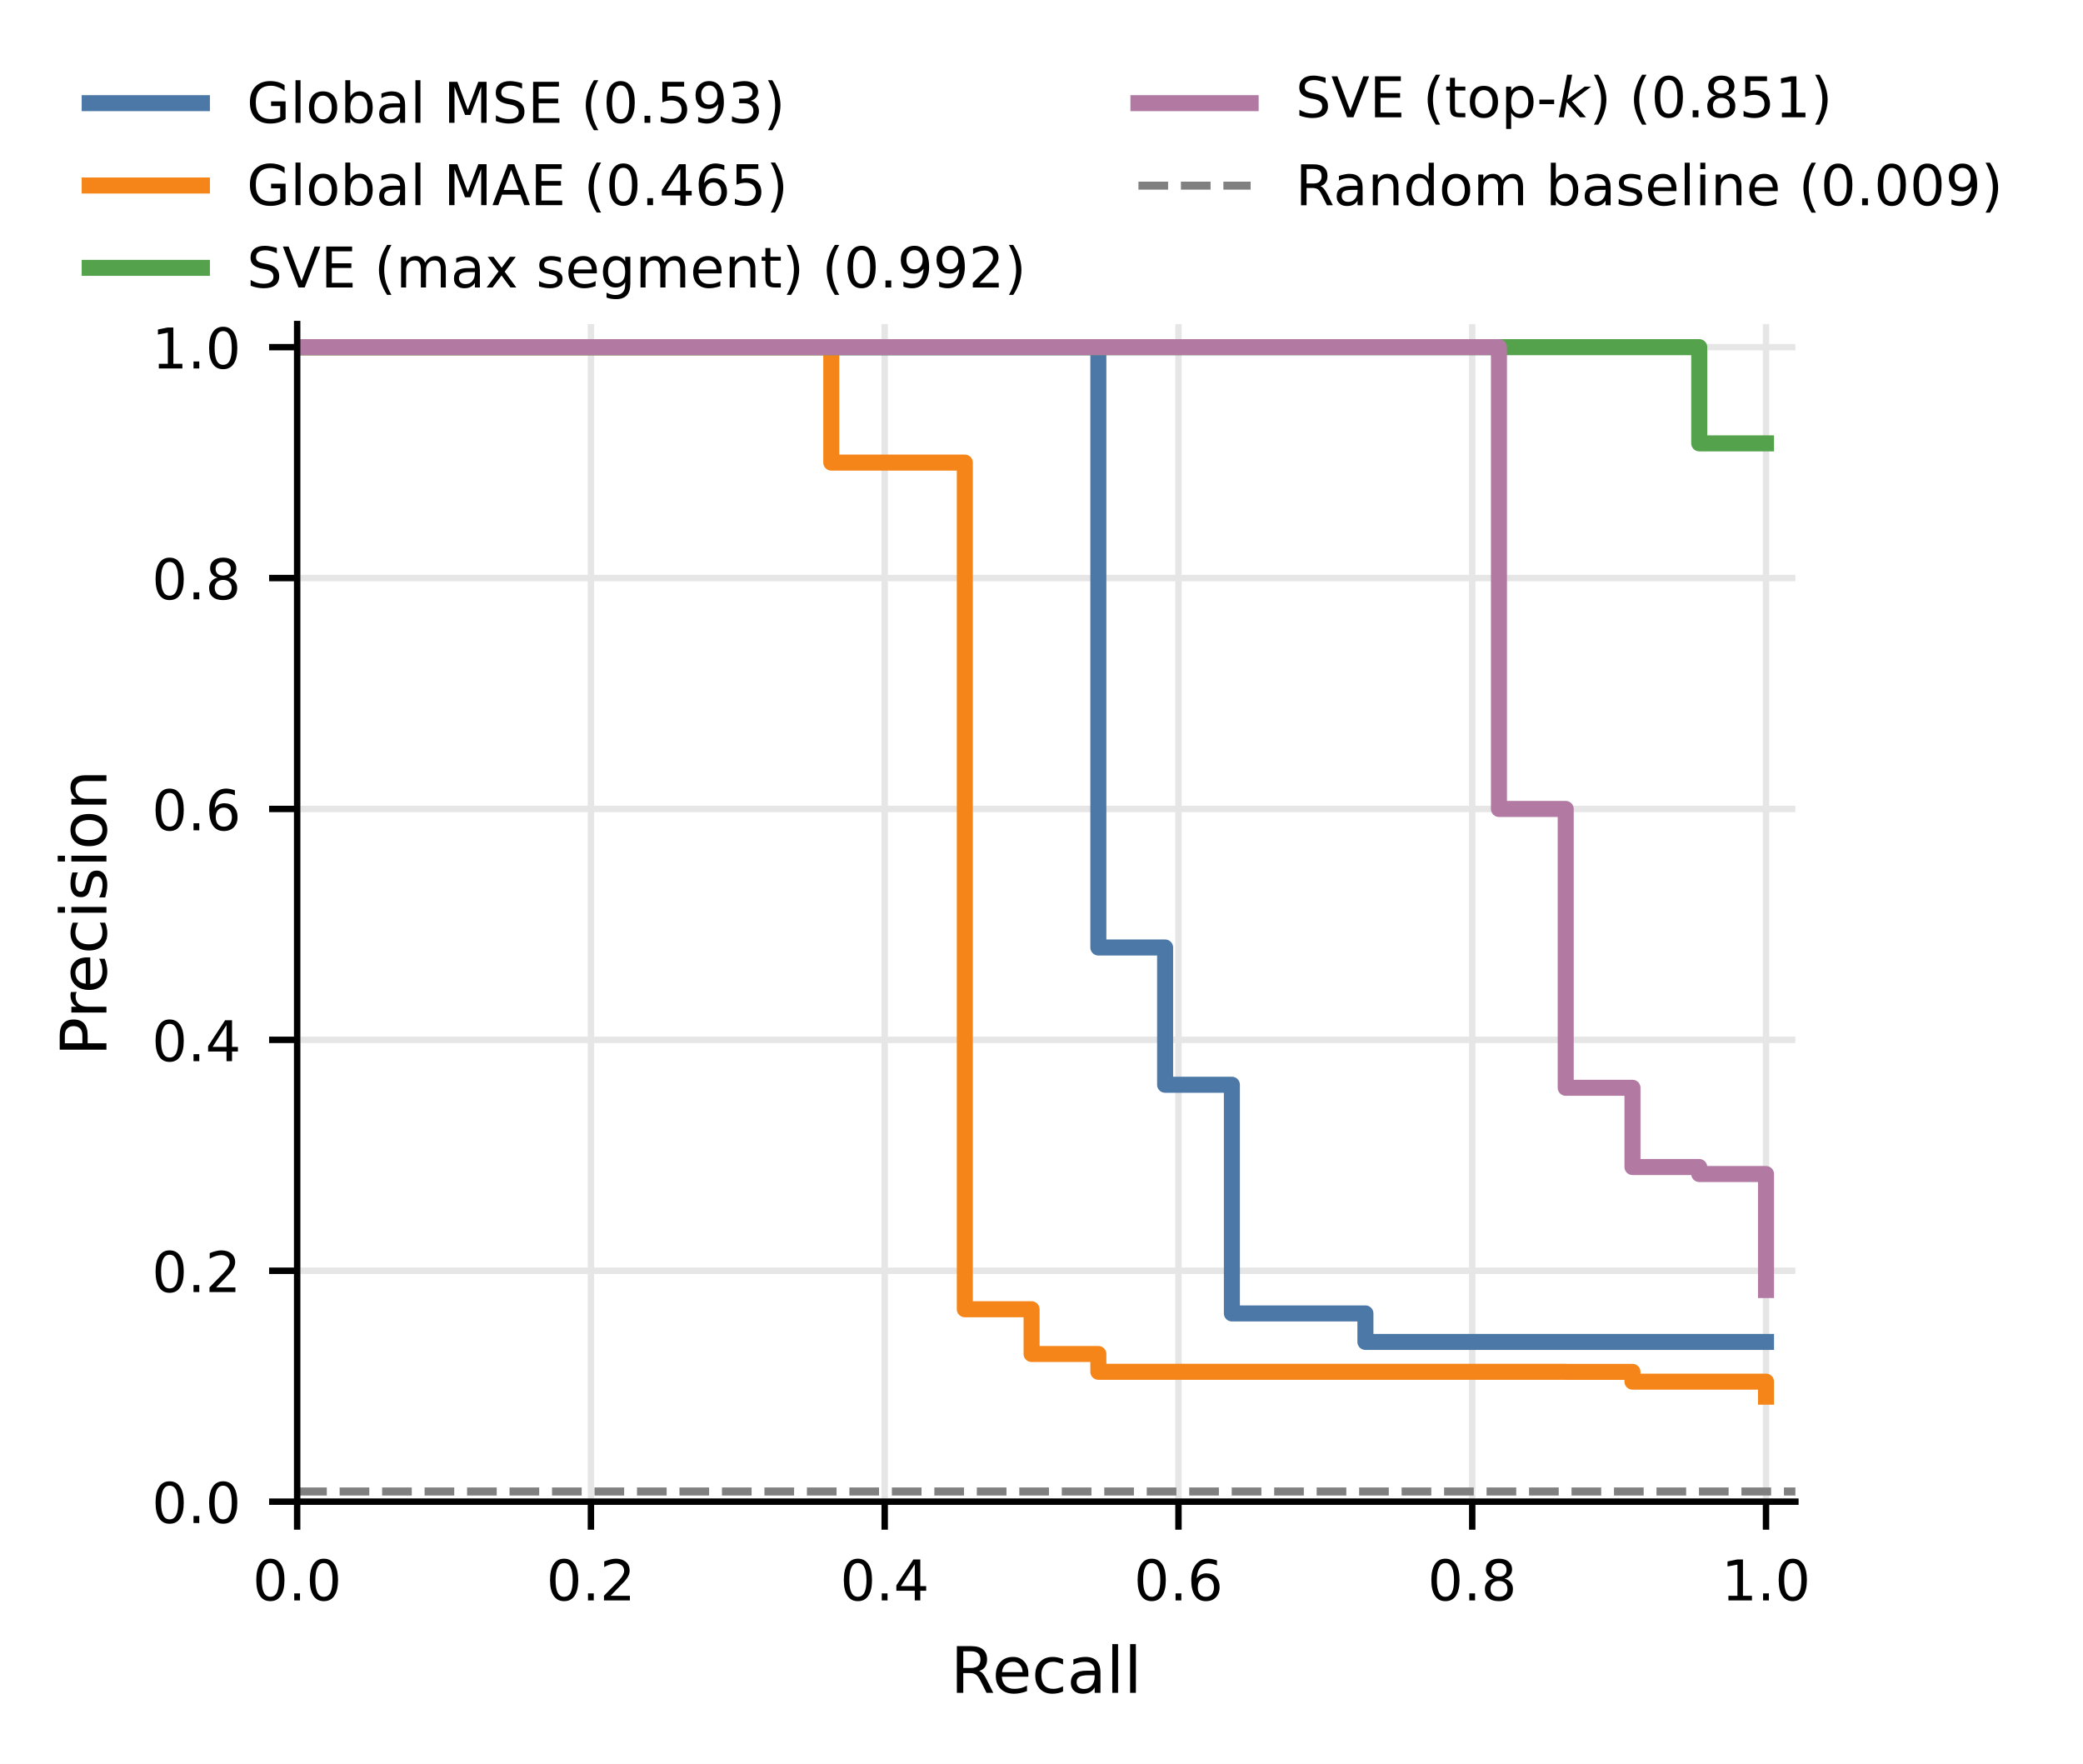
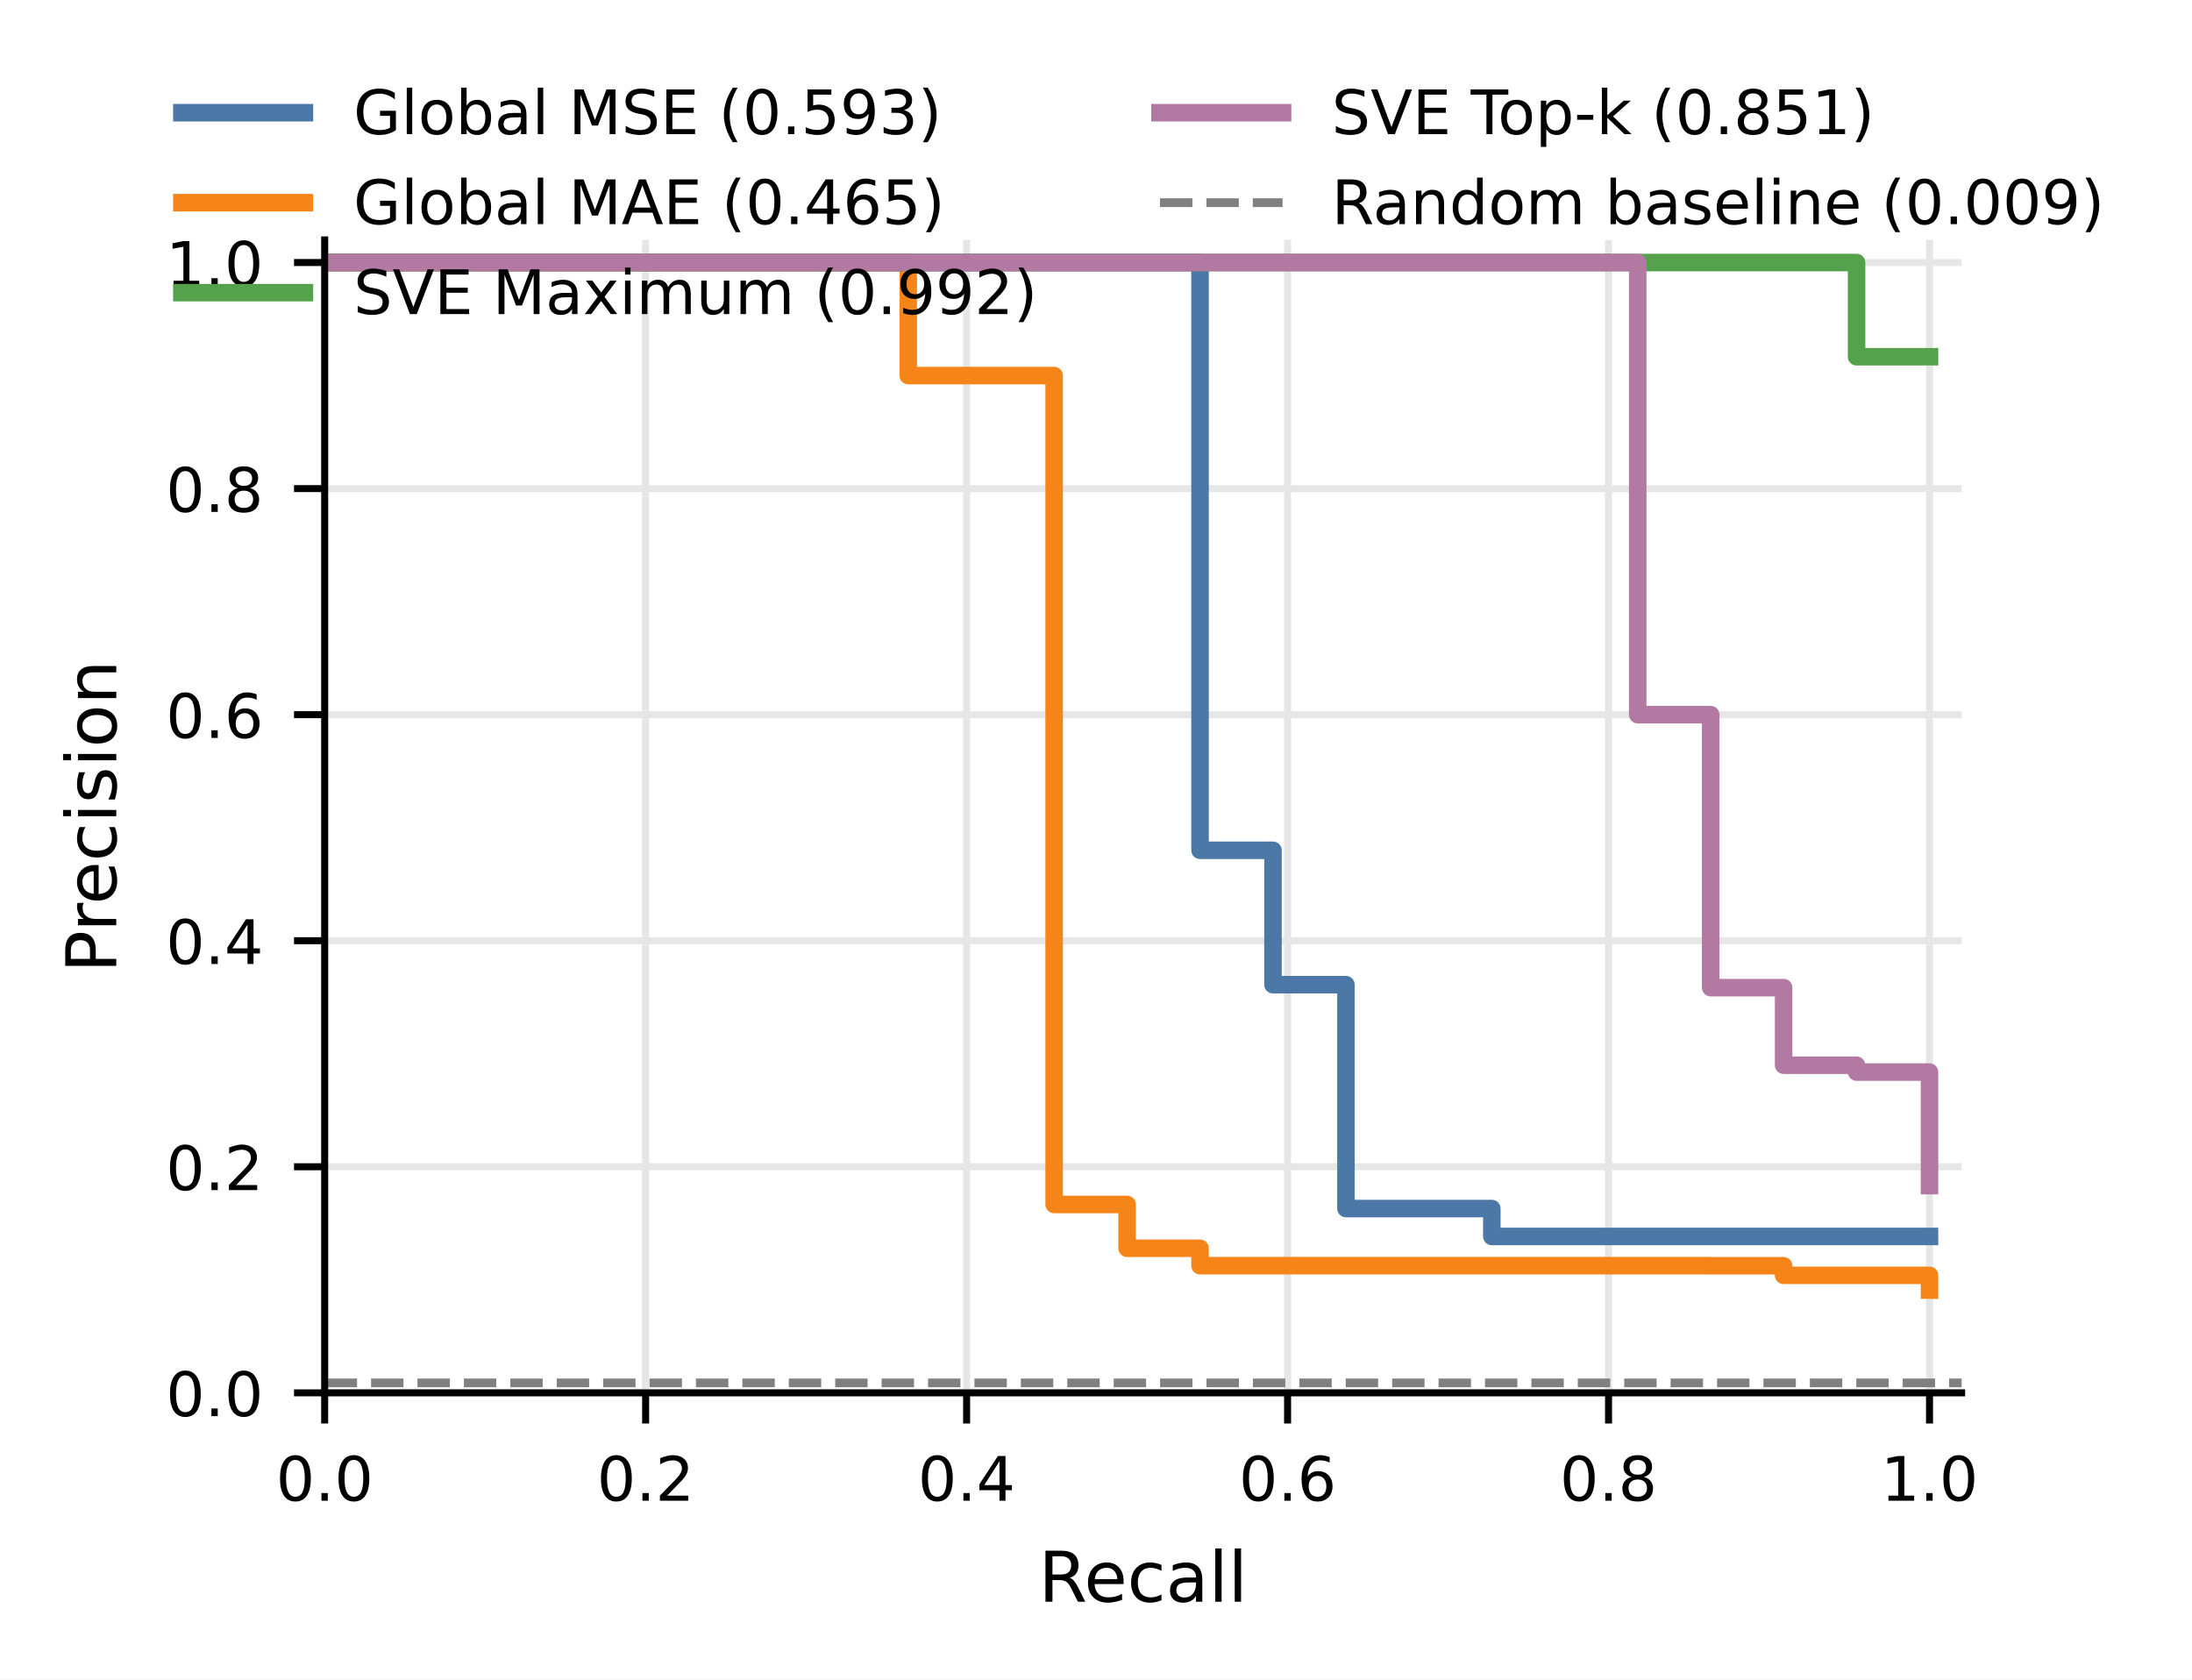
- <svg xmlns="http://www.w3.org/2000/svg" xmlns:xlink="http://www.w3.org/1999/xlink" width="259.889pt" height="220.062pt" viewBox="0 0 259.889 220.062" version="1.1">
+ <svg xmlns="http://www.w3.org/2000/svg" xmlns:xlink="http://www.w3.org/1999/xlink" width="250.313pt" height="191.767pt" viewBox="0 0 250.313 191.767" version="1.1">
  <defs>
    <style type="text/css">*{stroke-linejoin: round; stroke-linecap: butt}</style>
  </defs>
  <g id="figure_1">
    <g id="patch_1">
-       <path d="M 0 220.062  L 259.889 220.062  L 259.889 -0  L 0 -0  z " style="fill: #ffffff" />
+       <path d="M 0 191.767  L 250.313 191.767  L 250.313 0  L 0 0  z " style="fill: #ffffff" />
    </g>
    <g id="axes_1">
      <g id="patch_2">
-         <path d="M 37.075 187.345  L 224.005 187.345  L 224.005 40.429  L 37.075 40.429  z " style="fill: #ffffff" />
-       </g>
-       <g id="FillBetweenPolyCollection_1">
-         <defs>
-           <path id="m79374f7abd" d="M 37.075 -32.717  L 37.075 -176.752  L 45.405 -176.752  L 45.405 -176.752  L 53.735 -176.752  L 53.735 -176.752  L 62.065 -176.752  L 62.065 -176.752  L 70.396 -176.752  L 70.396 -176.752  L 78.726 -176.752  L 78.726 -176.752  L 87.056 -176.752  L 87.056 -176.752  L 95.386 -176.752  L 95.386 -176.752  L 103.716 -176.752  L 103.716 -176.752  L 112.047 -176.752  L 112.047 -176.752  L 120.377 -176.752  L 120.377 -176.752  L 128.707 -176.752  L 128.707 -176.752  L 137.037 -176.752  L 137.037 -101.854  L 145.367 -101.854  L 145.367 -84.73  L 153.698 -84.73  L 153.698 -56.201  L 162.028 -56.201  L 162.028 -56.201  L 170.358 -56.201  L 170.358 -52.647  L 178.688 -52.647  L 178.688 -52.647  L 187.019 -52.647  L 187.019 -52.647  L 195.349 -52.647  L 195.349 -52.647  L 203.679 -52.647  L 203.679 -52.647  L 212.009 -52.647  L 212.009 -52.647  L 220.339 -52.647  L 220.339 -52.647  L 220.339 -32.717  L 220.339 -32.717  L 220.339 -32.717  L 212.009 -32.717  L 212.009 -32.717  L 203.679 -32.717  L 203.679 -32.717  L 195.349 -32.717  L 195.349 -32.717  L 187.019 -32.717  L 187.019 -32.717  L 178.688 -32.717  L 178.688 -32.717  L 170.358 -32.717  L 170.358 -32.717  L 162.028 -32.717  L 162.028 -32.717  L 153.698 -32.717  L 153.698 -32.717  L 145.367 -32.717  L 145.367 -32.717  L 137.037 -32.717  L 137.037 -32.717  L 128.707 -32.717  L 128.707 -32.717  L 120.377 -32.717  L 120.377 -32.717  L 112.047 -32.717  L 112.047 -32.717  L 103.716 -32.717  L 103.716 -32.717  L 95.386 -32.717  L 95.386 -32.717  L 87.056 -32.717  L 87.056 -32.717  L 78.726 -32.717  L 78.726 -32.717  L 70.396 -32.717  L 70.396 -32.717  L 62.065 -32.717  L 62.065 -32.717  L 53.735 -32.717  L 53.735 -32.717  L 45.405 -32.717  L 45.405 -32.717  L 37.075 -32.717  z " style="stroke: #4c78a8; stroke-opacity: 0" />
-         </defs>
-         <g clip-path="url(#pce40df5009)">
-           <use xlink:href="#m79374f7abd" x="0" y="220.062" style="fill: #4c78a8; fill-opacity: 0; stroke: #4c78a8; stroke-opacity: 0" />
-         </g>
-       </g>
-       <g id="FillBetweenPolyCollection_2">
-         <defs>
-           <path id="m4c55654644" d="M 37.075 -32.717  L 37.075 -176.752  L 45.405 -176.752  L 45.405 -176.752  L 53.735 -176.752  L 53.735 -176.752  L 62.065 -176.752  L 62.065 -176.752  L 70.396 -176.752  L 70.396 -176.752  L 78.726 -176.752  L 78.726 -176.752  L 87.056 -176.752  L 87.056 -176.752  L 95.386 -176.752  L 95.386 -176.752  L 103.716 -176.752  L 103.716 -162.349  L 112.047 -162.349  L 112.047 -162.349  L 120.377 -162.349  L 120.377 -56.723  L 128.707 -56.723  L 128.707 -51.14  L 137.037 -51.14  L 137.037 -48.921  L 145.367 -48.921  L 145.367 -48.921  L 153.698 -48.921  L 153.698 -48.921  L 162.028 -48.921  L 162.028 -48.921  L 170.358 -48.921  L 170.358 -48.921  L 178.688 -48.921  L 178.688 -48.921  L 187.019 -48.921  L 187.019 -48.921  L 195.349 -48.921  L 195.349 -48.911  L 203.679 -48.911  L 203.679 -47.691  L 212.009 -47.691  L 212.009 -47.691  L 220.339 -47.691  L 220.339 -45.811  L 220.339 -32.717  L 220.339 -32.717  L 220.339 -32.717  L 212.009 -32.717  L 212.009 -32.717  L 203.679 -32.717  L 203.679 -32.717  L 195.349 -32.717  L 195.349 -32.717  L 187.019 -32.717  L 187.019 -32.717  L 178.688 -32.717  L 178.688 -32.717  L 170.358 -32.717  L 170.358 -32.717  L 162.028 -32.717  L 162.028 -32.717  L 153.698 -32.717  L 153.698 -32.717  L 145.367 -32.717  L 145.367 -32.717  L 137.037 -32.717  L 137.037 -32.717  L 128.707 -32.717  L 128.707 -32.717  L 120.377 -32.717  L 120.377 -32.717  L 112.047 -32.717  L 112.047 -32.717  L 103.716 -32.717  L 103.716 -32.717  L 95.386 -32.717  L 95.386 -32.717  L 87.056 -32.717  L 87.056 -32.717  L 78.726 -32.717  L 78.726 -32.717  L 70.396 -32.717  L 70.396 -32.717  L 62.065 -32.717  L 62.065 -32.717  L 53.735 -32.717  L 53.735 -32.717  L 45.405 -32.717  L 45.405 -32.717  L 37.075 -32.717  z " style="stroke: #f58518; stroke-opacity: 0" />
-         </defs>
-         <g clip-path="url(#pce40df5009)">
-           <use xlink:href="#m4c55654644" x="0" y="220.062" style="fill: #f58518; fill-opacity: 0; stroke: #f58518; stroke-opacity: 0" />
-         </g>
-       </g>
-       <g id="FillBetweenPolyCollection_3">
-         <defs>
-           <path id="m89e0021dcb" d="M 37.075 -32.717  L 37.075 -176.752  L 45.405 -176.752  L 45.405 -176.752  L 53.735 -176.752  L 53.735 -176.752  L 62.065 -176.752  L 62.065 -176.752  L 70.396 -176.752  L 70.396 -176.752  L 78.726 -176.752  L 78.726 -176.752  L 87.056 -176.752  L 87.056 -176.752  L 95.386 -176.752  L 95.386 -176.752  L 103.716 -176.752  L 103.716 -176.752  L 112.047 -176.752  L 112.047 -176.752  L 120.377 -176.752  L 120.377 -176.752  L 128.707 -176.752  L 128.707 -176.752  L 137.037 -176.752  L 137.037 -176.752  L 145.367 -176.752  L 145.367 -176.752  L 153.698 -176.752  L 153.698 -176.752  L 162.028 -176.752  L 162.028 -176.752  L 170.358 -176.752  L 170.358 -176.752  L 178.688 -176.752  L 178.688 -176.752  L 187.019 -176.752  L 187.019 -176.752  L 195.349 -176.752  L 195.349 -176.752  L 203.679 -176.752  L 203.679 -176.752  L 212.009 -176.752  L 212.009 -164.75  L 220.339 -164.75  L 220.339 -164.75  L 220.339 -32.717  L 220.339 -32.717  L 220.339 -32.717  L 212.009 -32.717  L 212.009 -32.717  L 203.679 -32.717  L 203.679 -32.717  L 195.349 -32.717  L 195.349 -32.717  L 187.019 -32.717  L 187.019 -32.717  L 178.688 -32.717  L 178.688 -32.717  L 170.358 -32.717  L 170.358 -32.717  L 162.028 -32.717  L 162.028 -32.717  L 153.698 -32.717  L 153.698 -32.717  L 145.367 -32.717  L 145.367 -32.717  L 137.037 -32.717  L 137.037 -32.717  L 128.707 -32.717  L 128.707 -32.717  L 120.377 -32.717  L 120.377 -32.717  L 112.047 -32.717  L 112.047 -32.717  L 103.716 -32.717  L 103.716 -32.717  L 95.386 -32.717  L 95.386 -32.717  L 87.056 -32.717  L 87.056 -32.717  L 78.726 -32.717  L 78.726 -32.717  L 70.396 -32.717  L 70.396 -32.717  L 62.065 -32.717  L 62.065 -32.717  L 53.735 -32.717  L 53.735 -32.717  L 45.405 -32.717  L 45.405 -32.717  L 37.075 -32.717  z " style="stroke: #54a24b; stroke-opacity: 0" />
-         </defs>
-         <g clip-path="url(#pce40df5009)">
-           <use xlink:href="#m89e0021dcb" x="0" y="220.062" style="fill: #54a24b; fill-opacity: 0; stroke: #54a24b; stroke-opacity: 0" />
-         </g>
-       </g>
-       <g id="FillBetweenPolyCollection_4">
-         <defs>
-           <path id="mbac61aa114" d="M 37.075 -32.717  L 37.075 -176.752  L 45.405 -176.752  L 45.405 -176.752  L 53.735 -176.752  L 53.735 -176.752  L 62.065 -176.752  L 62.065 -176.752  L 70.396 -176.752  L 70.396 -176.752  L 78.726 -176.752  L 78.726 -176.752  L 87.056 -176.752  L 87.056 -176.752  L 95.386 -176.752  L 95.386 -176.752  L 103.716 -176.752  L 103.716 -176.752  L 112.047 -176.752  L 112.047 -176.752  L 120.377 -176.752  L 120.377 -176.752  L 128.707 -176.752  L 128.707 -176.752  L 137.037 -176.752  L 137.037 -176.752  L 145.367 -176.752  L 145.367 -176.752  L 153.698 -176.752  L 153.698 -176.752  L 162.028 -176.752  L 162.028 -176.752  L 170.358 -176.752  L 170.358 -176.752  L 178.688 -176.752  L 178.688 -176.752  L 187.019 -176.752  L 187.019 -119.138  L 195.349 -119.138  L 195.349 -84.352  L 203.679 -84.352  L 203.679 -74.467  L 212.009 -74.467  L 212.009 -73.592  L 220.339 -73.592  L 220.339 -59.124  L 220.339 -32.717  L 220.339 -32.717  L 220.339 -32.717  L 212.009 -32.717  L 212.009 -32.717  L 203.679 -32.717  L 203.679 -32.717  L 195.349 -32.717  L 195.349 -32.717  L 187.019 -32.717  L 187.019 -32.717  L 178.688 -32.717  L 178.688 -32.717  L 170.358 -32.717  L 170.358 -32.717  L 162.028 -32.717  L 162.028 -32.717  L 153.698 -32.717  L 153.698 -32.717  L 145.367 -32.717  L 145.367 -32.717  L 137.037 -32.717  L 137.037 -32.717  L 128.707 -32.717  L 128.707 -32.717  L 120.377 -32.717  L 120.377 -32.717  L 112.047 -32.717  L 112.047 -32.717  L 103.716 -32.717  L 103.716 -32.717  L 95.386 -32.717  L 95.386 -32.717  L 87.056 -32.717  L 87.056 -32.717  L 78.726 -32.717  L 78.726 -32.717  L 70.396 -32.717  L 70.396 -32.717  L 62.065 -32.717  L 62.065 -32.717  L 53.735 -32.717  L 53.735 -32.717  L 45.405 -32.717  L 45.405 -32.717  L 37.075 -32.717  z " style="stroke: #b279a2; stroke-opacity: 0" />
-         </defs>
-         <g clip-path="url(#pce40df5009)">
-           <use xlink:href="#mbac61aa114" x="0" y="220.062" style="fill: #b279a2; fill-opacity: 0; stroke: #b279a2; stroke-opacity: 0" />
-         </g>
+         <path d="M 37.075 159.049  L 224.005 159.049  L 224.005 27.397  L 37.075 27.397  z " style="fill: #ffffff" />
      </g>
      <g id="matplotlib.axis_1">
        <g id="xtick_1">
          <g id="line2d_1">
-             <path d="M 37.075 187.345  L 37.075 40.429  " clip-path="url(#pce40df5009)" style="fill: none; stroke: #e6e6e6; stroke-width: 0.8; stroke-linecap: square" />
+             <path d="M 37.075 159.049  L 37.075 27.397  " clip-path="url(#p4d563353c5)" style="fill: none; stroke: #e6e6e6; stroke-width: 0.8; stroke-linecap: square" />
          </g>
          <g id="line2d_2">
            <defs>
-               <path id="m71f43967f0" d="M 0 0  L 0 3.5  " style="stroke: #000000; stroke-width: 0.8" />
+               <path id="m1fbbaa7664" d="M 0 0  L 0 3.5  " style="stroke: #000000; stroke-width: 0.8" />
            </defs>
            <g>
-               <use xlink:href="#m71f43967f0" x="37.075" y="187.345" style="stroke: #000000; stroke-width: 0.8" />
+               <use xlink:href="#m1fbbaa7664" x="37.075" y="159.049" style="stroke: #000000; stroke-width: 0.8" />
            </g>
          </g>
          <g id="text_1">
-             <text style="font-size: 7px; font-family: 'DejaVu Sans', 'Bitstream Vera Sans', 'Computer Modern Sans Serif', 'Lucida Grande', 'Verdana', 'Geneva', 'Lucid', 'Arial', 'Helvetica', 'Avant Garde', sans-serif; text-anchor: middle" x="37.075" y="199.664" transform="rotate(-0 37.07469 199.6639)">0.0</text>
+             <text style="font-size: 7px; font-family: 'DejaVu Sans', 'Bitstream Vera Sans', 'Computer Modern Sans Serif', 'Lucida Grande', 'Verdana', 'Geneva', 'Lucid', 'Arial', 'Helvetica', 'Avant Garde', sans-serif; text-anchor: middle" x="37.075" y="171.368" transform="rotate(-0 37.07469 171.3683)">0.0</text>
          </g>
        </g>
        <g id="xtick_2">
          <g id="line2d_3">
-             <path d="M 73.728 187.345  L 73.728 40.429  " clip-path="url(#pce40df5009)" style="fill: none; stroke: #e6e6e6; stroke-width: 0.8; stroke-linecap: square" />
+             <path d="M 73.728 159.049  L 73.728 27.397  " clip-path="url(#p4d563353c5)" style="fill: none; stroke: #e6e6e6; stroke-width: 0.8; stroke-linecap: square" />
          </g>
          <g id="line2d_4">
            <g>
-               <use xlink:href="#m71f43967f0" x="73.728" y="187.345" style="stroke: #000000; stroke-width: 0.8" />
+               <use xlink:href="#m1fbbaa7664" x="73.728" y="159.049" style="stroke: #000000; stroke-width: 0.8" />
            </g>
          </g>
          <g id="text_2">
-             <text style="font-size: 7px; font-family: 'DejaVu Sans', 'Bitstream Vera Sans', 'Computer Modern Sans Serif', 'Lucida Grande', 'Verdana', 'Geneva', 'Lucid', 'Arial', 'Helvetica', 'Avant Garde', sans-serif; text-anchor: middle" x="73.728" y="199.664" transform="rotate(-0 73.72763 199.6639)">0.2</text>
+             <text style="font-size: 7px; font-family: 'DejaVu Sans', 'Bitstream Vera Sans', 'Computer Modern Sans Serif', 'Lucida Grande', 'Verdana', 'Geneva', 'Lucid', 'Arial', 'Helvetica', 'Avant Garde', sans-serif; text-anchor: middle" x="73.728" y="171.368" transform="rotate(-0 73.72763 171.3683)">0.2</text>
          </g>
        </g>
        <g id="xtick_3">
          <g id="line2d_5">
-             <path d="M 110.381 187.345  L 110.381 40.429  " clip-path="url(#pce40df5009)" style="fill: none; stroke: #e6e6e6; stroke-width: 0.8; stroke-linecap: square" />
+             <path d="M 110.381 159.049  L 110.381 27.397  " clip-path="url(#p4d563353c5)" style="fill: none; stroke: #e6e6e6; stroke-width: 0.8; stroke-linecap: square" />
          </g>
          <g id="line2d_6">
            <g>
-               <use xlink:href="#m71f43967f0" x="110.381" y="187.345" style="stroke: #000000; stroke-width: 0.8" />
+               <use xlink:href="#m1fbbaa7664" x="110.381" y="159.049" style="stroke: #000000; stroke-width: 0.8" />
            </g>
          </g>
          <g id="text_3">
-             <text style="font-size: 7px; font-family: 'DejaVu Sans', 'Bitstream Vera Sans', 'Computer Modern Sans Serif', 'Lucida Grande', 'Verdana', 'Geneva', 'Lucid', 'Arial', 'Helvetica', 'Avant Garde', sans-serif; text-anchor: middle" x="110.381" y="199.664" transform="rotate(-0 110.3806 199.6639)">0.4</text>
+             <text style="font-size: 7px; font-family: 'DejaVu Sans', 'Bitstream Vera Sans', 'Computer Modern Sans Serif', 'Lucida Grande', 'Verdana', 'Geneva', 'Lucid', 'Arial', 'Helvetica', 'Avant Garde', sans-serif; text-anchor: middle" x="110.381" y="171.368" transform="rotate(-0 110.3806 171.3683)">0.4</text>
          </g>
        </g>
        <g id="xtick_4">
          <g id="line2d_7">
-             <path d="M 147.034 187.345  L 147.034 40.429  " clip-path="url(#pce40df5009)" style="fill: none; stroke: #e6e6e6; stroke-width: 0.8; stroke-linecap: square" />
+             <path d="M 147.034 159.049  L 147.034 27.397  " clip-path="url(#p4d563353c5)" style="fill: none; stroke: #e6e6e6; stroke-width: 0.8; stroke-linecap: square" />
          </g>
          <g id="line2d_8">
            <g>
-               <use xlink:href="#m71f43967f0" x="147.034" y="187.345" style="stroke: #000000; stroke-width: 0.8" />
+               <use xlink:href="#m1fbbaa7664" x="147.034" y="159.049" style="stroke: #000000; stroke-width: 0.8" />
            </g>
          </g>
          <g id="text_4">
-             <text style="font-size: 7px; font-family: 'DejaVu Sans', 'Bitstream Vera Sans', 'Computer Modern Sans Serif', 'Lucida Grande', 'Verdana', 'Geneva', 'Lucid', 'Arial', 'Helvetica', 'Avant Garde', sans-serif; text-anchor: middle" x="147.034" y="199.664" transform="rotate(-0 147.0335 199.6639)">0.6</text>
+             <text style="font-size: 7px; font-family: 'DejaVu Sans', 'Bitstream Vera Sans', 'Computer Modern Sans Serif', 'Lucida Grande', 'Verdana', 'Geneva', 'Lucid', 'Arial', 'Helvetica', 'Avant Garde', sans-serif; text-anchor: middle" x="147.034" y="171.368" transform="rotate(-0 147.0335 171.3683)">0.6</text>
          </g>
        </g>
        <g id="xtick_5">
          <g id="line2d_9">
-             <path d="M 183.686 187.345  L 183.686 40.429  " clip-path="url(#pce40df5009)" style="fill: none; stroke: #e6e6e6; stroke-width: 0.8; stroke-linecap: square" />
+             <path d="M 183.686 159.049  L 183.686 27.397  " clip-path="url(#p4d563353c5)" style="fill: none; stroke: #e6e6e6; stroke-width: 0.8; stroke-linecap: square" />
          </g>
          <g id="line2d_10">
            <g>
-               <use xlink:href="#m71f43967f0" x="183.686" y="187.345" style="stroke: #000000; stroke-width: 0.8" />
+               <use xlink:href="#m1fbbaa7664" x="183.686" y="159.049" style="stroke: #000000; stroke-width: 0.8" />
            </g>
          </g>
          <g id="text_5">
-             <text style="font-size: 7px; font-family: 'DejaVu Sans', 'Bitstream Vera Sans', 'Computer Modern Sans Serif', 'Lucida Grande', 'Verdana', 'Geneva', 'Lucid', 'Arial', 'Helvetica', 'Avant Garde', sans-serif; text-anchor: middle" x="183.686" y="199.664" transform="rotate(-0 183.6865 199.6639)">0.8</text>
+             <text style="font-size: 7px; font-family: 'DejaVu Sans', 'Bitstream Vera Sans', 'Computer Modern Sans Serif', 'Lucida Grande', 'Verdana', 'Geneva', 'Lucid', 'Arial', 'Helvetica', 'Avant Garde', sans-serif; text-anchor: middle" x="183.686" y="171.368" transform="rotate(-0 183.6865 171.3683)">0.8</text>
          </g>
        </g>
        <g id="xtick_6">
          <g id="line2d_11">
-             <path d="M 220.339 187.345  L 220.339 40.429  " clip-path="url(#pce40df5009)" style="fill: none; stroke: #e6e6e6; stroke-width: 0.8; stroke-linecap: square" />
+             <path d="M 220.339 159.049  L 220.339 27.397  " clip-path="url(#p4d563353c5)" style="fill: none; stroke: #e6e6e6; stroke-width: 0.8; stroke-linecap: square" />
          </g>
          <g id="line2d_12">
            <g>
-               <use xlink:href="#m71f43967f0" x="220.339" y="187.345" style="stroke: #000000; stroke-width: 0.8" />
+               <use xlink:href="#m1fbbaa7664" x="220.339" y="159.049" style="stroke: #000000; stroke-width: 0.8" />
            </g>
          </g>
          <g id="text_6">
-             <text style="font-size: 7px; font-family: 'DejaVu Sans', 'Bitstream Vera Sans', 'Computer Modern Sans Serif', 'Lucida Grande', 'Verdana', 'Geneva', 'Lucid', 'Arial', 'Helvetica', 'Avant Garde', sans-serif; text-anchor: middle" x="220.339" y="199.664" transform="rotate(-0 220.3394 199.6639)">1.0</text>
+             <text style="font-size: 7px; font-family: 'DejaVu Sans', 'Bitstream Vera Sans', 'Computer Modern Sans Serif', 'Lucida Grande', 'Verdana', 'Geneva', 'Lucid', 'Arial', 'Helvetica', 'Avant Garde', sans-serif; text-anchor: middle" x="220.339" y="171.368" transform="rotate(-0 220.3394 171.3683)">1.0</text>
          </g>
        </g>
        <g id="text_7">
-           <text style="font-size: 8px; font-family: 'DejaVu Sans', 'Bitstream Vera Sans', 'Computer Modern Sans Serif', 'Lucida Grande', 'Verdana', 'Geneva', 'Lucid', 'Arial', 'Helvetica', 'Avant Garde', sans-serif; text-anchor: middle" x="130.54" y="211.198" transform="rotate(-0 130.5397 211.1984)">Recall</text>
+           <text style="font-size: 8px; font-family: 'DejaVu Sans', 'Bitstream Vera Sans', 'Computer Modern Sans Serif', 'Lucida Grande', 'Verdana', 'Geneva', 'Lucid', 'Arial', 'Helvetica', 'Avant Garde', sans-serif; text-anchor: middle" x="130.54" y="182.903" transform="rotate(-0 130.5397 182.9028)">Recall</text>
        </g>
      </g>
      <g id="matplotlib.axis_2">
        <g id="ytick_1">
          <g id="line2d_13">
-             <path d="M 37.075 187.345  L 224.005 187.345  " clip-path="url(#pce40df5009)" style="fill: none; stroke: #e6e6e6; stroke-width: 0.8; stroke-linecap: square" />
+             <path d="M 37.075 159.049  L 224.005 159.049  " clip-path="url(#p4d563353c5)" style="fill: none; stroke: #e6e6e6; stroke-width: 0.8; stroke-linecap: square" />
          </g>
          <g id="line2d_14">
            <defs>
-               <path id="mc174d6fc50" d="M 0 0  L -3.5 0  " style="stroke: #000000; stroke-width: 0.8" />
+               <path id="m8f627359a7" d="M 0 0  L -3.5 0  " style="stroke: #000000; stroke-width: 0.8" />
            </defs>
            <g>
-               <use xlink:href="#mc174d6fc50" x="37.075" y="187.345" style="stroke: #000000; stroke-width: 0.8" />
+               <use xlink:href="#m8f627359a7" x="37.075" y="159.049" style="stroke: #000000; stroke-width: 0.8" />
            </g>
          </g>
          <g id="text_8">
-             <text style="font-size: 7px; font-family: 'DejaVu Sans', 'Bitstream Vera Sans', 'Computer Modern Sans Serif', 'Lucida Grande', 'Verdana', 'Geneva', 'Lucid', 'Arial', 'Helvetica', 'Avant Garde', sans-serif; text-anchor: end" x="30.075" y="190.004" transform="rotate(-0 30.07469 190.0045)">0.0</text>
+             <text style="font-size: 7px; font-family: 'DejaVu Sans', 'Bitstream Vera Sans', 'Computer Modern Sans Serif', 'Lucida Grande', 'Verdana', 'Geneva', 'Lucid', 'Arial', 'Helvetica', 'Avant Garde', sans-serif; text-anchor: end" x="30.075" y="161.709" transform="rotate(-0 30.07469 161.7088)">0.0</text>
          </g>
        </g>
        <g id="ytick_2">
          <g id="line2d_15">
-             <path d="M 37.075 158.538  L 224.005 158.538  " clip-path="url(#pce40df5009)" style="fill: none; stroke: #e6e6e6; stroke-width: 0.8; stroke-linecap: square" />
+             <path d="M 37.075 133.235  L 224.005 133.235  " clip-path="url(#p4d563353c5)" style="fill: none; stroke: #e6e6e6; stroke-width: 0.8; stroke-linecap: square" />
          </g>
          <g id="line2d_16">
            <g>
-               <use xlink:href="#mc174d6fc50" x="37.075" y="158.538" style="stroke: #000000; stroke-width: 0.8" />
+               <use xlink:href="#m8f627359a7" x="37.075" y="133.235" style="stroke: #000000; stroke-width: 0.8" />
            </g>
          </g>
          <g id="text_9">
-             <text style="font-size: 7px; font-family: 'DejaVu Sans', 'Bitstream Vera Sans', 'Computer Modern Sans Serif', 'Lucida Grande', 'Verdana', 'Geneva', 'Lucid', 'Arial', 'Helvetica', 'Avant Garde', sans-serif; text-anchor: end" x="30.075" y="161.197" transform="rotate(-0 30.07469 161.1974)">0.2</text>
+             <text style="font-size: 7px; font-family: 'DejaVu Sans', 'Bitstream Vera Sans', 'Computer Modern Sans Serif', 'Lucida Grande', 'Verdana', 'Geneva', 'Lucid', 'Arial', 'Helvetica', 'Avant Garde', sans-serif; text-anchor: end" x="30.075" y="135.895" transform="rotate(-0 30.07469 135.8947)">0.2</text>
          </g>
        </g>
        <g id="ytick_3">
          <g id="line2d_17">
-             <path d="M 37.075 129.731  L 224.005 129.731  " clip-path="url(#pce40df5009)" style="fill: none; stroke: #e6e6e6; stroke-width: 0.8; stroke-linecap: square" />
+             <path d="M 37.075 107.421  L 224.005 107.421  " clip-path="url(#p4d563353c5)" style="fill: none; stroke: #e6e6e6; stroke-width: 0.8; stroke-linecap: square" />
          </g>
          <g id="line2d_18">
            <g>
-               <use xlink:href="#mc174d6fc50" x="37.075" y="129.731" style="stroke: #000000; stroke-width: 0.8" />
+               <use xlink:href="#m8f627359a7" x="37.075" y="107.421" style="stroke: #000000; stroke-width: 0.8" />
            </g>
          </g>
          <g id="text_10">
-             <text style="font-size: 7px; font-family: 'DejaVu Sans', 'Bitstream Vera Sans', 'Computer Modern Sans Serif', 'Lucida Grande', 'Verdana', 'Geneva', 'Lucid', 'Arial', 'Helvetica', 'Avant Garde', sans-serif; text-anchor: end" x="30.075" y="132.39" transform="rotate(-0 30.07469 132.3903)">0.4</text>
+             <text style="font-size: 7px; font-family: 'DejaVu Sans', 'Bitstream Vera Sans', 'Computer Modern Sans Serif', 'Lucida Grande', 'Verdana', 'Geneva', 'Lucid', 'Arial', 'Helvetica', 'Avant Garde', sans-serif; text-anchor: end" x="30.075" y="110.081" transform="rotate(-0 30.07469 110.0806)">0.4</text>
          </g>
        </g>
        <g id="ytick_4">
          <g id="line2d_19">
-             <path d="M 37.075 100.924  L 224.005 100.924  " clip-path="url(#pce40df5009)" style="fill: none; stroke: #e6e6e6; stroke-width: 0.8; stroke-linecap: square" />
+             <path d="M 37.075 81.607  L 224.005 81.607  " clip-path="url(#p4d563353c5)" style="fill: none; stroke: #e6e6e6; stroke-width: 0.8; stroke-linecap: square" />
          </g>
          <g id="line2d_20">
            <g>
-               <use xlink:href="#mc174d6fc50" x="37.075" y="100.924" style="stroke: #000000; stroke-width: 0.8" />
+               <use xlink:href="#m8f627359a7" x="37.075" y="81.607" style="stroke: #000000; stroke-width: 0.8" />
            </g>
          </g>
          <g id="text_11">
-             <text style="font-size: 7px; font-family: 'DejaVu Sans', 'Bitstream Vera Sans', 'Computer Modern Sans Serif', 'Lucida Grande', 'Verdana', 'Geneva', 'Lucid', 'Arial', 'Helvetica', 'Avant Garde', sans-serif; text-anchor: end" x="30.075" y="103.583" transform="rotate(-0 30.07469 103.5833)">0.6</text>
+             <text style="font-size: 7px; font-family: 'DejaVu Sans', 'Bitstream Vera Sans', 'Computer Modern Sans Serif', 'Lucida Grande', 'Verdana', 'Geneva', 'Lucid', 'Arial', 'Helvetica', 'Avant Garde', sans-serif; text-anchor: end" x="30.075" y="84.266" transform="rotate(-0 30.07469 84.26646)">0.6</text>
          </g>
        </g>
        <g id="ytick_5">
          <g id="line2d_21">
-             <path d="M 37.075 72.117  L 224.005 72.117  " clip-path="url(#pce40df5009)" style="fill: none; stroke: #e6e6e6; stroke-width: 0.8; stroke-linecap: square" />
+             <path d="M 37.075 55.793  L 224.005 55.793  " clip-path="url(#p4d563353c5)" style="fill: none; stroke: #e6e6e6; stroke-width: 0.8; stroke-linecap: square" />
          </g>
          <g id="line2d_22">
            <g>
-               <use xlink:href="#mc174d6fc50" x="37.075" y="72.117" style="stroke: #000000; stroke-width: 0.8" />
+               <use xlink:href="#m8f627359a7" x="37.075" y="55.793" style="stroke: #000000; stroke-width: 0.8" />
            </g>
          </g>
          <g id="text_12">
-             <text style="font-size: 7px; font-family: 'DejaVu Sans', 'Bitstream Vera Sans', 'Computer Modern Sans Serif', 'Lucida Grande', 'Verdana', 'Geneva', 'Lucid', 'Arial', 'Helvetica', 'Avant Garde', sans-serif; text-anchor: end" x="30.075" y="74.776" transform="rotate(-0 30.07469 74.77622)">0.8</text>
+             <text style="font-size: 7px; font-family: 'DejaVu Sans', 'Bitstream Vera Sans', 'Computer Modern Sans Serif', 'Lucida Grande', 'Verdana', 'Geneva', 'Lucid', 'Arial', 'Helvetica', 'Avant Garde', sans-serif; text-anchor: end" x="30.075" y="58.452" transform="rotate(-0 30.07469 58.45234)">0.8</text>
          </g>
        </g>
        <g id="ytick_6">
          <g id="line2d_23">
-             <path d="M 37.075 43.31  L 224.005 43.31  " clip-path="url(#pce40df5009)" style="fill: none; stroke: #e6e6e6; stroke-width: 0.8; stroke-linecap: square" />
+             <path d="M 37.075 29.979  L 224.005 29.979  " clip-path="url(#p4d563353c5)" style="fill: none; stroke: #e6e6e6; stroke-width: 0.8; stroke-linecap: square" />
          </g>
          <g id="line2d_24">
            <g>
-               <use xlink:href="#mc174d6fc50" x="37.075" y="43.31" style="stroke: #000000; stroke-width: 0.8" />
+               <use xlink:href="#m8f627359a7" x="37.075" y="29.979" style="stroke: #000000; stroke-width: 0.8" />
            </g>
          </g>
          <g id="text_13">
-             <text style="font-size: 7px; font-family: 'DejaVu Sans', 'Bitstream Vera Sans', 'Computer Modern Sans Serif', 'Lucida Grande', 'Verdana', 'Geneva', 'Lucid', 'Arial', 'Helvetica', 'Avant Garde', sans-serif; text-anchor: end" x="30.075" y="45.969" transform="rotate(-0 30.07469 45.96916)">1.0</text>
+             <text style="font-size: 7px; font-family: 'DejaVu Sans', 'Bitstream Vera Sans', 'Computer Modern Sans Serif', 'Lucida Grande', 'Verdana', 'Geneva', 'Lucid', 'Arial', 'Helvetica', 'Avant Garde', sans-serif; text-anchor: end" x="30.075" y="32.638" transform="rotate(-0 30.07469 32.63822)">1.0</text>
          </g>
        </g>
        <g id="text_14">
-           <text style="font-size: 8px; font-family: 'DejaVu Sans', 'Bitstream Vera Sans', 'Computer Modern Sans Serif', 'Lucida Grande', 'Verdana', 'Geneva', 'Lucid', 'Arial', 'Helvetica', 'Avant Garde', sans-serif; text-anchor: middle" x="13.279" y="113.887" transform="rotate(-90 13.27875 113.887)">Precision</text>
+           <text style="font-size: 8px; font-family: 'DejaVu Sans', 'Bitstream Vera Sans', 'Computer Modern Sans Serif', 'Lucida Grande', 'Verdana', 'Geneva', 'Lucid', 'Arial', 'Helvetica', 'Avant Garde', sans-serif; text-anchor: middle" x="13.279" y="93.223" transform="rotate(-90 13.27875 93.22336)">Precision</text>
        </g>
      </g>
      <g id="line2d_25">
-         <path d="M 37.075 43.31  L 45.405 43.31  L 45.405 43.31  L 53.735 43.31  L 53.735 43.31  L 62.065 43.31  L 62.065 43.31  L 70.396 43.31  L 70.396 43.31  L 78.726 43.31  L 78.726 43.31  L 87.056 43.31  L 87.056 43.31  L 95.386 43.31  L 95.386 43.31  L 103.716 43.31  L 103.716 43.31  L 112.047 43.31  L 112.047 43.31  L 120.377 43.31  L 120.377 43.31  L 128.707 43.31  L 128.707 43.31  L 137.037 43.31  L 137.037 118.208  L 145.367 118.208  L 145.367 135.332  L 153.698 135.332  L 153.698 163.861  L 162.028 163.861  L 162.028 163.861  L 170.358 163.861  L 170.358 167.416  L 178.688 167.416  L 178.688 167.416  L 187.019 167.416  L 187.019 167.416  L 195.349 167.416  L 195.349 167.416  L 203.679 167.416  L 203.679 167.416  L 212.009 167.416  L 212.009 167.416  L 220.339 167.416  L 220.339 167.416  " clip-path="url(#pce40df5009)" style="fill: none; stroke: #4c78a8; stroke-width: 2; stroke-linecap: square" />
+         <path d="M 37.075 29.979  L 45.405 29.979  L 45.405 29.979  L 53.735 29.979  L 53.735 29.979  L 62.065 29.979  L 62.065 29.979  L 70.396 29.979  L 70.396 29.979  L 78.726 29.979  L 78.726 29.979  L 87.056 29.979  L 87.056 29.979  L 95.386 29.979  L 95.386 29.979  L 103.716 29.979  L 103.716 29.979  L 112.047 29.979  L 112.047 29.979  L 120.377 29.979  L 120.377 29.979  L 128.707 29.979  L 128.707 29.979  L 137.037 29.979  L 137.037 97.095  L 145.367 97.095  L 145.367 112.441  L 153.698 112.441  L 153.698 138.005  L 162.028 138.005  L 162.028 138.005  L 170.358 138.005  L 170.358 141.191  L 178.688 141.191  L 178.688 141.191  L 187.019 141.191  L 187.019 141.191  L 195.349 141.191  L 195.349 141.191  L 203.679 141.191  L 203.679 141.191  L 212.009 141.191  L 212.009 141.191  L 220.339 141.191  L 220.339 141.191  " clip-path="url(#p4d563353c5)" style="fill: none; stroke: #4c78a8; stroke-width: 2; stroke-linecap: square" />
      </g>
      <g id="line2d_26">
-         <path d="M 37.075 43.31  L 45.405 43.31  L 45.405 43.31  L 53.735 43.31  L 53.735 43.31  L 62.065 43.31  L 62.065 43.31  L 70.396 43.31  L 70.396 43.31  L 78.726 43.31  L 78.726 43.31  L 87.056 43.31  L 87.056 43.31  L 95.386 43.31  L 95.386 43.31  L 103.716 43.31  L 103.716 57.713  L 112.047 57.713  L 112.047 57.713  L 120.377 57.713  L 120.377 163.339  L 128.707 163.339  L 128.707 168.922  L 137.037 168.922  L 137.037 171.141  L 145.367 171.141  L 145.367 171.141  L 153.698 171.141  L 153.698 171.141  L 162.028 171.141  L 162.028 171.141  L 170.358 171.141  L 170.358 171.141  L 178.688 171.141  L 178.688 171.141  L 187.019 171.141  L 187.019 171.141  L 195.349 171.141  L 195.349 171.152  L 203.679 171.152  L 203.679 172.371  L 212.009 172.371  L 212.009 172.371  L 220.339 172.371  L 220.339 174.251  " clip-path="url(#pce40df5009)" style="fill: none; stroke: #f58518; stroke-width: 2; stroke-linecap: square" />
+         <path d="M 37.075 29.979  L 45.405 29.979  L 45.405 29.979  L 53.735 29.979  L 53.735 29.979  L 62.065 29.979  L 62.065 29.979  L 70.396 29.979  L 70.396 29.979  L 78.726 29.979  L 78.726 29.979  L 87.056 29.979  L 87.056 29.979  L 95.386 29.979  L 95.386 29.979  L 103.716 29.979  L 103.716 42.886  L 112.047 42.886  L 112.047 42.886  L 120.377 42.886  L 120.377 137.538  L 128.707 137.538  L 128.707 142.54  L 137.037 142.54  L 137.037 144.529  L 145.367 144.529  L 145.367 144.529  L 153.698 144.529  L 153.698 144.529  L 162.028 144.529  L 162.028 144.529  L 170.358 144.529  L 170.358 144.529  L 178.688 144.529  L 178.688 144.529  L 187.019 144.529  L 187.019 144.529  L 195.349 144.529  L 195.349 144.538  L 203.679 144.538  L 203.679 145.631  L 212.009 145.631  L 212.009 145.631  L 220.339 145.631  L 220.339 147.316  " clip-path="url(#p4d563353c5)" style="fill: none; stroke: #f58518; stroke-width: 2; stroke-linecap: square" />
      </g>
      <g id="line2d_27">
-         <path d="M 37.075 43.31  L 45.405 43.31  L 45.405 43.31  L 53.735 43.31  L 53.735 43.31  L 62.065 43.31  L 62.065 43.31  L 70.396 43.31  L 70.396 43.31  L 78.726 43.31  L 78.726 43.31  L 87.056 43.31  L 87.056 43.31  L 95.386 43.31  L 95.386 43.31  L 103.716 43.31  L 103.716 43.31  L 112.047 43.31  L 112.047 43.31  L 120.377 43.31  L 120.377 43.31  L 128.707 43.31  L 128.707 43.31  L 137.037 43.31  L 137.037 43.31  L 145.367 43.31  L 145.367 43.31  L 153.698 43.31  L 153.698 43.31  L 162.028 43.31  L 162.028 43.31  L 170.358 43.31  L 170.358 43.31  L 178.688 43.31  L 178.688 43.31  L 187.019 43.31  L 187.019 43.31  L 195.349 43.31  L 195.349 43.31  L 203.679 43.31  L 203.679 43.31  L 212.009 43.31  L 212.009 55.313  L 220.339 55.313  L 220.339 55.313  " clip-path="url(#pce40df5009)" style="fill: none; stroke: #54a24b; stroke-width: 2; stroke-linecap: square" />
+         <path d="M 37.075 29.979  L 45.405 29.979  L 45.405 29.979  L 53.735 29.979  L 53.735 29.979  L 62.065 29.979  L 62.065 29.979  L 70.396 29.979  L 70.396 29.979  L 78.726 29.979  L 78.726 29.979  L 87.056 29.979  L 87.056 29.979  L 95.386 29.979  L 95.386 29.979  L 103.716 29.979  L 103.716 29.979  L 112.047 29.979  L 112.047 29.979  L 120.377 29.979  L 120.377 29.979  L 128.707 29.979  L 128.707 29.979  L 137.037 29.979  L 137.037 29.979  L 145.367 29.979  L 145.367 29.979  L 153.698 29.979  L 153.698 29.979  L 162.028 29.979  L 162.028 29.979  L 170.358 29.979  L 170.358 29.979  L 178.688 29.979  L 178.688 29.979  L 187.019 29.979  L 187.019 29.979  L 195.349 29.979  L 195.349 29.979  L 203.679 29.979  L 203.679 29.979  L 212.009 29.979  L 212.009 40.735  L 220.339 40.735  L 220.339 40.735  " clip-path="url(#p4d563353c5)" style="fill: none; stroke: #54a24b; stroke-width: 2; stroke-linecap: square" />
      </g>
      <g id="line2d_28">
-         <path d="M 37.075 43.31  L 45.405 43.31  L 45.405 43.31  L 53.735 43.31  L 53.735 43.31  L 62.065 43.31  L 62.065 43.31  L 70.396 43.31  L 70.396 43.31  L 78.726 43.31  L 78.726 43.31  L 87.056 43.31  L 87.056 43.31  L 95.386 43.31  L 95.386 43.31  L 103.716 43.31  L 103.716 43.31  L 112.047 43.31  L 112.047 43.31  L 120.377 43.31  L 120.377 43.31  L 128.707 43.31  L 128.707 43.31  L 137.037 43.31  L 137.037 43.31  L 145.367 43.31  L 145.367 43.31  L 153.698 43.31  L 153.698 43.31  L 162.028 43.31  L 162.028 43.31  L 170.358 43.31  L 170.358 43.31  L 178.688 43.31  L 178.688 43.31  L 187.019 43.31  L 187.019 100.924  L 195.349 100.924  L 195.349 135.71  L 203.679 135.71  L 203.679 145.596  L 212.009 145.596  L 212.009 146.47  L 220.339 146.47  L 220.339 160.939  " clip-path="url(#pce40df5009)" style="fill: none; stroke: #b279a2; stroke-width: 2; stroke-linecap: square" />
+         <path d="M 37.075 29.979  L 45.405 29.979  L 45.405 29.979  L 53.735 29.979  L 53.735 29.979  L 62.065 29.979  L 62.065 29.979  L 70.396 29.979  L 70.396 29.979  L 78.726 29.979  L 78.726 29.979  L 87.056 29.979  L 87.056 29.979  L 95.386 29.979  L 95.386 29.979  L 103.716 29.979  L 103.716 29.979  L 112.047 29.979  L 112.047 29.979  L 120.377 29.979  L 120.377 29.979  L 128.707 29.979  L 128.707 29.979  L 137.037 29.979  L 137.037 29.979  L 145.367 29.979  L 145.367 29.979  L 153.698 29.979  L 153.698 29.979  L 162.028 29.979  L 162.028 29.979  L 170.358 29.979  L 170.358 29.979  L 178.688 29.979  L 178.688 29.979  L 187.019 29.979  L 187.019 81.607  L 195.349 81.607  L 195.349 112.779  L 203.679 112.779  L 203.679 121.638  L 212.009 121.638  L 212.009 122.421  L 220.339 122.421  L 220.339 135.386  " clip-path="url(#p4d563353c5)" style="fill: none; stroke: #b279a2; stroke-width: 2; stroke-linecap: square" />
      </g>
      <g id="line2d_29">
-         <path d="M 37.075 186.077  L 224.005 186.077  " clip-path="url(#pce40df5009)" style="fill: none; stroke-dasharray: 3.7,1.6; stroke-dashoffset: 0; stroke: #808080" />
+         <path d="M 37.075 157.914  L 224.005 157.914  " clip-path="url(#p4d563353c5)" style="fill: none; stroke-dasharray: 3.7,1.6; stroke-dashoffset: 0; stroke: #808080" />
      </g>
      <g id="patch_3">
-         <path d="M 37.075 187.345  L 37.075 40.429  " style="fill: none; stroke: #000000; stroke-width: 0.8; stroke-linejoin: miter; stroke-linecap: square" />
+         <path d="M 37.075 159.049  L 37.075 27.397  " style="fill: none; stroke: #000000; stroke-width: 0.8; stroke-linejoin: miter; stroke-linecap: square" />
      </g>
      <g id="patch_4">
-         <path d="M 37.075 187.345  L 224.005 187.345  " style="fill: none; stroke: #000000; stroke-width: 0.8; stroke-linejoin: miter; stroke-linecap: square" />
+         <path d="M 37.075 159.049  L 224.005 159.049  " style="fill: none; stroke: #000000; stroke-width: 0.8; stroke-linejoin: miter; stroke-linecap: square" />
      </g>
      <g id="legend_1">
        <g id="line2d_30">
-           <path d="M 11.191 12.87  L 18.191 12.87  L 18.191 12.87  L 25.191 12.87  L 25.191 12.87  " style="fill: none; stroke: #4c78a8; stroke-width: 2; stroke-linecap: square" />
+           <path d="M 20.767 12.869  L 27.767 12.869  L 27.767 12.869  L 34.767 12.869  L 34.767 12.869  " style="fill: none; stroke: #4c78a8; stroke-width: 2; stroke-linecap: square" />
        </g>
        <g id="text_15">
-           <text style="font-size: 7px; font-family: 'DejaVu Sans', 'Bitstream Vera Sans', 'Computer Modern Sans Serif', 'Lucida Grande', 'Verdana', 'Geneva', 'Lucid', 'Arial', 'Helvetica', 'Avant Garde', sans-serif; text-anchor: start" x="30.791" y="15.32" transform="rotate(-0 30.79078 15.32)">Global MSE (0.593)</text>
+           <text style="font-size: 7px; font-family: 'DejaVu Sans', 'Bitstream Vera Sans', 'Computer Modern Sans Serif', 'Lucida Grande', 'Verdana', 'Geneva', 'Lucid', 'Arial', 'Helvetica', 'Avant Garde', sans-serif; text-anchor: start" x="40.367" y="15.319" transform="rotate(-0 40.36656 15.31891)">Global MSE (0.593)</text>
        </g>
        <g id="line2d_31">
-           <path d="M 11.191 23.145  L 18.191 23.145  L 18.191 23.145  L 25.191 23.145  L 25.191 23.145  " style="fill: none; stroke: #f58518; stroke-width: 2; stroke-linecap: square" />
+           <path d="M 20.767 23.144  L 27.767 23.144  L 27.767 23.144  L 34.767 23.144  L 34.767 23.144  " style="fill: none; stroke: #f58518; stroke-width: 2; stroke-linecap: square" />
        </g>
        <g id="text_16">
-           <text style="font-size: 7px; font-family: 'DejaVu Sans', 'Bitstream Vera Sans', 'Computer Modern Sans Serif', 'Lucida Grande', 'Verdana', 'Geneva', 'Lucid', 'Arial', 'Helvetica', 'Avant Garde', sans-serif; text-anchor: start" x="30.791" y="25.595" transform="rotate(-0 30.79078 25.59469)">Global MAE (0.465)</text>
+           <text style="font-size: 7px; font-family: 'DejaVu Sans', 'Bitstream Vera Sans', 'Computer Modern Sans Serif', 'Lucida Grande', 'Verdana', 'Geneva', 'Lucid', 'Arial', 'Helvetica', 'Avant Garde', sans-serif; text-anchor: start" x="40.367" y="25.594" transform="rotate(-0 40.36656 25.59359)">Global MAE (0.465)</text>
        </g>
        <g id="line2d_32">
-           <path d="M 11.191 33.419  L 18.191 33.419  L 18.191 33.419  L 25.191 33.419  L 25.191 33.419  " style="fill: none; stroke: #54a24b; stroke-width: 2; stroke-linecap: square" />
+           <path d="M 20.767 33.418  L 27.767 33.418  L 27.767 33.418  L 34.767 33.418  L 34.767 33.418  " style="fill: none; stroke: #54a24b; stroke-width: 2; stroke-linecap: square" />
        </g>
        <g id="text_17">
-           <text style="font-size: 7px; font-family: 'DejaVu Sans', 'Bitstream Vera Sans', 'Computer Modern Sans Serif', 'Lucida Grande', 'Verdana', 'Geneva', 'Lucid', 'Arial', 'Helvetica', 'Avant Garde', sans-serif; text-anchor: start" x="30.791" y="35.869" transform="rotate(-0 30.79078 35.86937)">SVE (max segment) (0.992)</text>
+           <text style="font-size: 7px; font-family: 'DejaVu Sans', 'Bitstream Vera Sans', 'Computer Modern Sans Serif', 'Lucida Grande', 'Verdana', 'Geneva', 'Lucid', 'Arial', 'Helvetica', 'Avant Garde', sans-serif; text-anchor: start" x="40.367" y="35.868" transform="rotate(-0 40.36656 35.86828)">SVE Maximum (0.992)</text>
        </g>
        <g id="line2d_33">
-           <path d="M 142.039 12.87  L 149.039 12.87  L 149.039 12.87  L 156.039 12.87  L 156.039 12.87  " style="fill: none; stroke: #b279a2; stroke-width: 2; stroke-linecap: square" />
+           <path d="M 132.464 12.869  L 139.464 12.869  L 139.464 12.869  L 146.464 12.869  L 146.464 12.869  " style="fill: none; stroke: #b279a2; stroke-width: 2; stroke-linecap: square" />
        </g>
        <g id="text_18">
-           <g transform="translate(161.6394 15.32)">
-             <text>
-               <tspan x="0" y="-0.688" style="font-size: 7px; font-family: 'DejaVu Sans'">S</tspan>
-               <tspan x="4.443" y="-0.688" style="font-size: 7px; font-family: 'DejaVu Sans'">V</tspan>
-               <tspan x="9.232" y="-0.688" style="font-size: 7px; font-family: 'DejaVu Sans'">E</tspan>
-               <tspan x="13.655" y="-0.688" style="font-size: 7px; font-family: 'DejaVu Sans'"> </tspan>
-               <tspan x="15.88" y="-0.688" style="font-size: 7px; font-family: 'DejaVu Sans'">(</tspan>
-               <tspan x="18.611" y="-0.688" style="font-size: 7px; font-family: 'DejaVu Sans'">t</tspan>
-               <tspan x="21.355" y="-0.688" style="font-size: 7px; font-family: 'DejaVu Sans'">o</tspan>
-               <tspan x="25.638" y="-0.688" style="font-size: 7px; font-family: 'DejaVu Sans'">p</tspan>
-               <tspan x="30.082" y="-0.688" style="font-size: 7px; font-family: 'DejaVu Sans'">-</tspan>
-               <tspan x="36.661" y="-0.688" style="font-size: 7px; font-family: 'DejaVu Sans'">)</tspan>
-               <tspan x="39.392" y="-0.688" style="font-size: 7px; font-family: 'DejaVu Sans'"> </tspan>
-               <tspan x="41.617" y="-0.688" style="font-size: 7px; font-family: 'DejaVu Sans'">(</tspan>
-               <tspan x="44.348" y="-0.688" style="font-size: 7px; font-family: 'DejaVu Sans'">0</tspan>
-               <tspan x="48.802" y="-0.688" style="font-size: 7px; font-family: 'DejaVu Sans'">.</tspan>
-               <tspan x="50.902" y="-0.688" style="font-size: 7px; font-family: 'DejaVu Sans'">8</tspan>
-               <tspan x="55.355" y="-0.688" style="font-size: 7px; font-family: 'DejaVu Sans'">5</tspan>
-               <tspan x="59.809" y="-0.688" style="font-size: 7px; font-family: 'DejaVu Sans'">1</tspan>
-               <tspan x="64.263" y="-0.688" style="font-size: 7px; font-family: 'DejaVu Sans'">)</tspan>
-               <tspan x="32.607" y="-0.688" style="font-style: oblique; font-size: 7px; font-family: 'DejaVu Sans'">k</tspan>
-             </text>
-           </g>
+           <text style="font-size: 7px; font-family: 'DejaVu Sans', 'Bitstream Vera Sans', 'Computer Modern Sans Serif', 'Lucida Grande', 'Verdana', 'Geneva', 'Lucid', 'Arial', 'Helvetica', 'Avant Garde', sans-serif; text-anchor: start" x="152.064" y="15.319" transform="rotate(-0 152.0636 15.31891)">SVE Top-k (0.851)</text>
        </g>
        <g id="line2d_34">
-           <path d="M 142.039 23.159  L 149.039 23.159  L 156.039 23.159  " style="fill: none; stroke-dasharray: 3.7,1.6; stroke-dashoffset: 0; stroke: #808080" />
+           <path d="M 132.464 23.144  L 139.464 23.144  L 146.464 23.144  " style="fill: none; stroke-dasharray: 3.7,1.6; stroke-dashoffset: 0; stroke: #808080" />
        </g>
        <g id="text_19">
-           <text style="font-size: 7px; font-family: 'DejaVu Sans', 'Bitstream Vera Sans', 'Computer Modern Sans Serif', 'Lucida Grande', 'Verdana', 'Geneva', 'Lucid', 'Arial', 'Helvetica', 'Avant Garde', sans-serif; text-anchor: start" x="161.639" y="25.609" transform="rotate(-0 161.6394 25.60891)">Random baseline (0.009)</text>
+           <text style="font-size: 7px; font-family: 'DejaVu Sans', 'Bitstream Vera Sans', 'Computer Modern Sans Serif', 'Lucida Grande', 'Verdana', 'Geneva', 'Lucid', 'Arial', 'Helvetica', 'Avant Garde', sans-serif; text-anchor: start" x="152.064" y="25.594" transform="rotate(-0 152.0636 25.59359)">Random baseline (0.009)</text>
        </g>
      </g>
    </g>
  </g>
  <defs>
-     <clipPath id="pce40df5009">
-       <rect x="37.075" y="40.429" width="186.93" height="146.916" />
+     <clipPath id="p4d563353c5">
+       <rect x="37.075" y="27.397" width="186.93" height="131.652" />
    </clipPath>
  </defs>
</svg>
